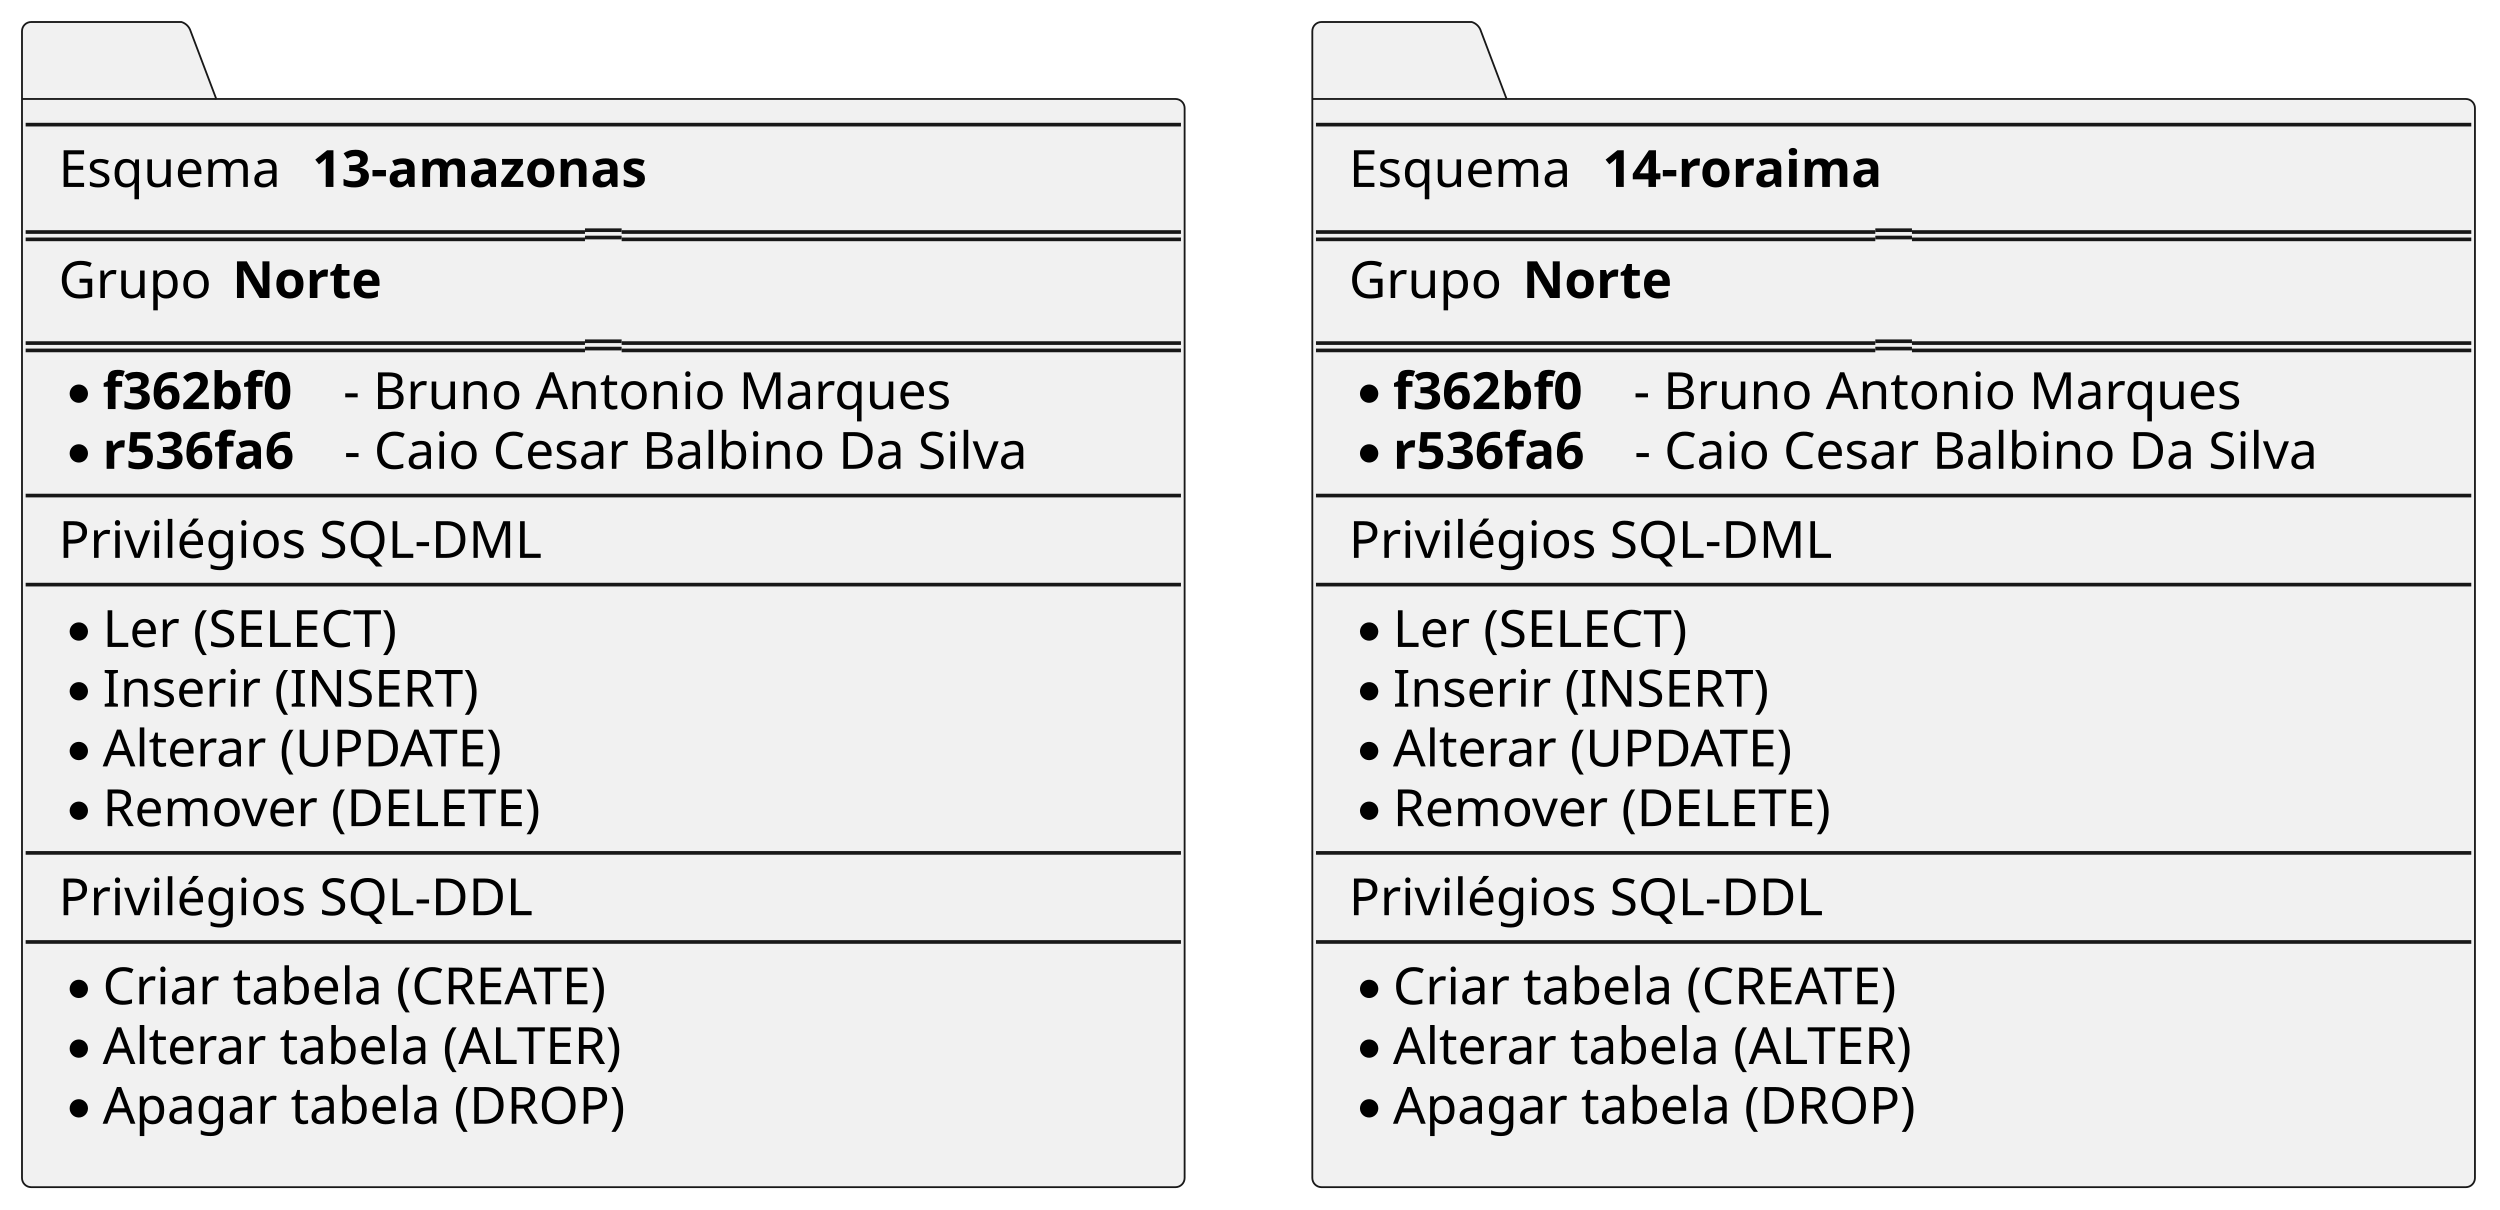
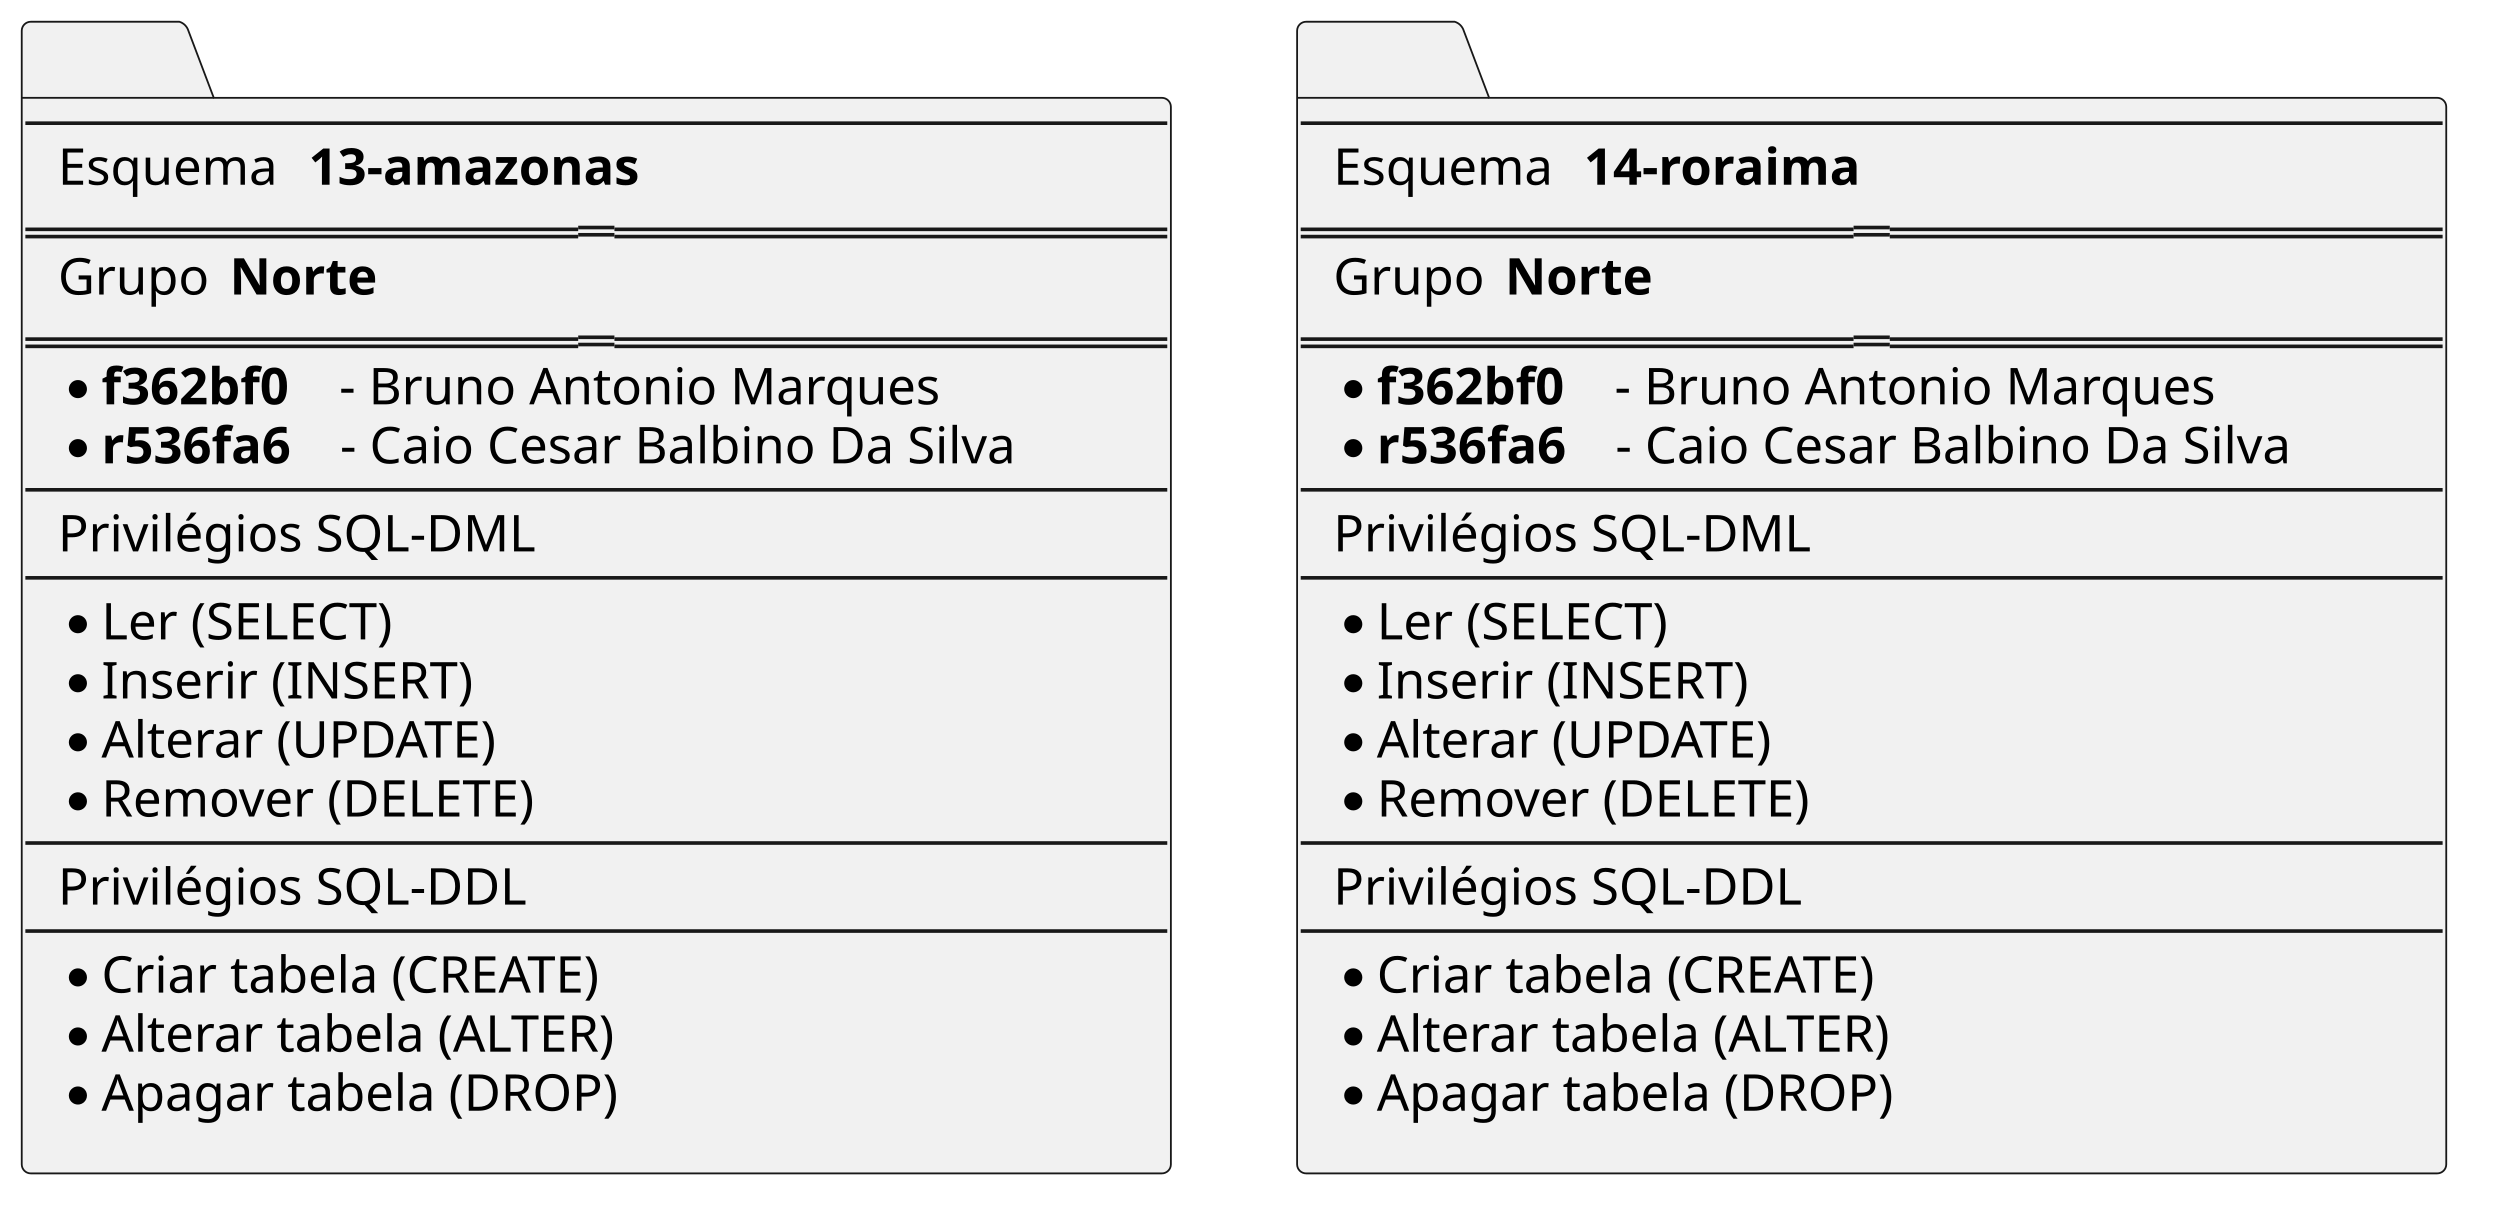
- <svg xmlns="http://www.w3.org/2000/svg" contentStyleType="text/css" data-diagram-type="CLASS" height="330px" preserveAspectRatio="none" style="width:682px;height:330px;background:#FFFFFF;" version="1.1" viewBox="0 0 682 330" width="682px" zoomAndPan="magnify">
+ <svg xmlns="http://www.w3.org/2000/svg" contentStyleType="text/css" data-diagram-type="CLASS" height="338px" preserveAspectRatio="none" style="width:690px;height:338px;background:#FFFFFF;" version="1.1" viewBox="0 0 690 338" width="690px" zoomAndPan="magnify">
  <defs />
  <g>
    <g class="entity" data-qualified-name="13amazonas" data-source-line="1" id="ent0002">
      <path d="M8.5,6 L49.5,6 A3.75,3.75 0 0 1 52,8.5 L59,27 L320.665,27 A2.5,2.5 0 0 1 323.165,29.5 L323.165,321.359 A2.5,2.5 0 0 1 320.665,323.859 L8.5,323.859 A2.5,2.5 0 0 1 6,321.359 L6,8.5 A2.5,2.5 0 0 1 8.5,6" fill="#F1F1F1" style="stroke:#181818;stroke-width:0.5;" />
      <line style="stroke:#181818;stroke-width:0.5;" x1="6" x2="59" y1="27" y2="27" />
      <line style="stroke:#181818;stroke-width:1;" x1="7" x2="322.165" y1="34" y2="34" />
      <text fill="#000000" font-family="sans-serif" font-size="14" lengthAdjust="spacing" textLength="64.73" x="16" y="50.995">Esquema</text>
      <text fill="#000000" font-family="sans-serif" font-size="14" font-weight="bold" lengthAdjust="spacing" textLength="104.289" x="85.18" y="50.995">13-amazonas</text>
      <text fill="#000000" font-family="sans-serif" font-size="14" lengthAdjust="spacing" textLength="42.93" x="16" y="81.292">Grupo</text>
      <text fill="#000000" font-family="sans-serif" font-size="14" font-weight="bold" lengthAdjust="spacing" textLength="44.427" x="63.38" y="81.292">Norte</text>
      <line style="stroke:#181818;stroke-width:1;" x1="7" x2="159.583" y1="63.297" y2="63.297" />
      <line style="stroke:#181818;stroke-width:1;" x1="7" x2="159.583" y1="65.297" y2="65.297" />
      <line style="stroke:#181818;stroke-width:1;" x1="159.583" x2="169.583" y1="62.797" y2="62.797" />
      <line style="stroke:#181818;stroke-width:1;" x1="159.583" x2="169.583" y1="64.797" y2="64.797" />
      <line style="stroke:#181818;stroke-width:1;" x1="169.583" x2="322.165" y1="63.297" y2="63.297" />
      <line style="stroke:#181818;stroke-width:1;" x1="169.583" x2="322.165" y1="65.297" y2="65.297" />
      <ellipse cx="21.5" cy="107.391" fill="#000000" rx="2.5" ry="2.5" />
      <text fill="#000000" font-family="sans-serif" font-size="14" font-weight="bold" lengthAdjust="spacing" textLength="61.168" x="28" y="111.589">f362bf0</text>
      <text fill="#000000" font-family="sans-serif" font-size="14" lengthAdjust="spacing" textLength="173.988" x="93.618" y="111.589">- Bruno Antonio Marques</text>
      <ellipse cx="21.5" cy="123.688" fill="#000000" rx="2.5" ry="2.5" />
      <text fill="#000000" font-family="sans-serif" font-size="14" font-weight="bold" lengthAdjust="spacing" textLength="61.407" x="28" y="127.886">r536fa6</text>
      <text fill="#000000" font-family="sans-serif" font-size="14" lengthAdjust="spacing" textLength="203.308" x="93.857" y="127.886">- Caio Cesar Balbino Da Silva</text>
      <line style="stroke:#181818;stroke-width:1;" x1="7" x2="159.583" y1="93.594" y2="93.594" />
      <line style="stroke:#181818;stroke-width:1;" x1="7" x2="159.583" y1="95.594" y2="95.594" />
      <line style="stroke:#181818;stroke-width:1;" x1="159.583" x2="169.583" y1="93.094" y2="93.094" />
      <line style="stroke:#181818;stroke-width:1;" x1="159.583" x2="169.583" y1="95.094" y2="95.094" />
      <line style="stroke:#181818;stroke-width:1;" x1="169.583" x2="322.165" y1="93.594" y2="93.594" />
      <line style="stroke:#181818;stroke-width:1;" x1="169.583" x2="322.165" y1="95.594" y2="95.594" />
      <line style="stroke:#181818;stroke-width:1;" x1="7" x2="322.165" y1="135.188" y2="135.188" />
      <text fill="#000000" font-family="sans-serif" font-size="14" lengthAdjust="spacing" textLength="139.269" x="16" y="152.183">Privilégios SQL-DML</text>
      <line style="stroke:#181818;stroke-width:1;" x1="7" x2="322.165" y1="159.484" y2="159.484" />
      <ellipse cx="21.5" cy="172.281" fill="#000000" rx="2.5" ry="2.5" />
      <text fill="#000000" font-family="sans-serif" font-size="14" lengthAdjust="spacing" textLength="90.248" x="28" y="176.48">Ler (SELECT)</text>
      <ellipse cx="21.5" cy="188.578" fill="#000000" rx="2.5" ry="2.5" />
      <text fill="#000000" font-family="sans-serif" font-size="14" lengthAdjust="spacing" textLength="110.298" x="28" y="192.776">Inserir (INSERT)</text>
      <ellipse cx="21.5" cy="204.875" fill="#000000" rx="2.5" ry="2.5" />
      <text fill="#000000" font-family="sans-serif" font-size="14" lengthAdjust="spacing" textLength="119.478" x="28" y="209.073">Alterar (UPDATE)</text>
      <ellipse cx="21.5" cy="221.172" fill="#000000" rx="2.5" ry="2.5" />
      <text fill="#000000" font-family="sans-serif" font-size="14" lengthAdjust="spacing" textLength="132.241" x="28" y="225.37">Remover (DELETE)</text>
      <line style="stroke:#181818;stroke-width:1;" x1="7" x2="322.165" y1="232.672" y2="232.672" />
      <text fill="#000000" font-family="sans-serif" font-size="14" lengthAdjust="spacing" textLength="137.97" x="16" y="249.667">Privilégios SQL-DDL</text>
      <line style="stroke:#181818;stroke-width:1;" x1="7" x2="322.165" y1="256.969" y2="256.969" />
      <ellipse cx="21.5" cy="269.766" fill="#000000" rx="2.5" ry="2.5" />
      <text fill="#000000" font-family="sans-serif" font-size="14" lengthAdjust="spacing" textLength="152.94" x="28" y="273.964">Criar tabela (CREATE)</text>
      <ellipse cx="21.5" cy="286.062" fill="#000000" rx="2.5" ry="2.5" />
      <text fill="#000000" font-family="sans-serif" font-size="14" lengthAdjust="spacing" textLength="156.023" x="28" y="290.261">Alterar tabela (ALTER)</text>
      <ellipse cx="21.5" cy="302.359" fill="#000000" rx="2.5" ry="2.5" />
      <text fill="#000000" font-family="sans-serif" font-size="14" lengthAdjust="spacing" textLength="154.096" x="28" y="306.558">Apagar tabela (DROP)</text>
    </g>
    <g class="entity" data-qualified-name="14roraima" data-source-line="27" id="ent0003">
      <path d="M360.5,6 L401.5,6 A3.75,3.75 0 0 1 404,8.5 L411,27 L672.665,27 A2.5,2.5 0 0 1 675.165,29.5 L675.165,321.359 A2.5,2.5 0 0 1 672.665,323.859 L360.5,323.859 A2.5,2.5 0 0 1 358,321.359 L358,8.5 A2.5,2.5 0 0 1 360.5,6" fill="#F1F1F1" style="stroke:#181818;stroke-width:0.5;" />
      <line style="stroke:#181818;stroke-width:0.5;" x1="358" x2="411" y1="27" y2="27" />
      <line style="stroke:#181818;stroke-width:1;" x1="359" x2="674.165" y1="34" y2="34" />
      <text fill="#000000" font-family="sans-serif" font-size="14" lengthAdjust="spacing" textLength="64.73" x="368" y="50.995">Esquema</text>
      <text fill="#000000" font-family="sans-serif" font-size="14" font-weight="bold" lengthAdjust="spacing" textLength="87.001" x="437.18" y="50.995">14-roraima</text>
      <text fill="#000000" font-family="sans-serif" font-size="14" lengthAdjust="spacing" textLength="42.93" x="368" y="81.292">Grupo</text>
      <text fill="#000000" font-family="sans-serif" font-size="14" font-weight="bold" lengthAdjust="spacing" textLength="44.427" x="415.38" y="81.292">Norte</text>
      <line style="stroke:#181818;stroke-width:1;" x1="359" x2="511.582" y1="63.297" y2="63.297" />
      <line style="stroke:#181818;stroke-width:1;" x1="359" x2="511.582" y1="65.297" y2="65.297" />
      <line style="stroke:#181818;stroke-width:1;" x1="511.582" x2="521.582" y1="62.797" y2="62.797" />
      <line style="stroke:#181818;stroke-width:1;" x1="511.582" x2="521.582" y1="64.797" y2="64.797" />
      <line style="stroke:#181818;stroke-width:1;" x1="521.582" x2="674.165" y1="63.297" y2="63.297" />
      <line style="stroke:#181818;stroke-width:1;" x1="521.582" x2="674.165" y1="65.297" y2="65.297" />
      <ellipse cx="373.5" cy="107.391" fill="#000000" rx="2.5" ry="2.5" />
      <text fill="#000000" font-family="sans-serif" font-size="14" font-weight="bold" lengthAdjust="spacing" textLength="61.168" x="380" y="111.589">f362bf0</text>
      <text fill="#000000" font-family="sans-serif" font-size="14" lengthAdjust="spacing" textLength="173.988" x="445.618" y="111.589">- Bruno Antonio Marques</text>
      <ellipse cx="373.5" cy="123.688" fill="#000000" rx="2.5" ry="2.5" />
      <text fill="#000000" font-family="sans-serif" font-size="14" font-weight="bold" lengthAdjust="spacing" textLength="61.407" x="380" y="127.886">r536fa6</text>
      <text fill="#000000" font-family="sans-serif" font-size="14" lengthAdjust="spacing" textLength="203.308" x="445.857" y="127.886">- Caio Cesar Balbino Da Silva</text>
      <line style="stroke:#181818;stroke-width:1;" x1="359" x2="511.582" y1="93.594" y2="93.594" />
      <line style="stroke:#181818;stroke-width:1;" x1="359" x2="511.582" y1="95.594" y2="95.594" />
      <line style="stroke:#181818;stroke-width:1;" x1="511.582" x2="521.582" y1="93.094" y2="93.094" />
      <line style="stroke:#181818;stroke-width:1;" x1="511.582" x2="521.582" y1="95.094" y2="95.094" />
      <line style="stroke:#181818;stroke-width:1;" x1="521.582" x2="674.165" y1="93.594" y2="93.594" />
      <line style="stroke:#181818;stroke-width:1;" x1="521.582" x2="674.165" y1="95.594" y2="95.594" />
      <line style="stroke:#181818;stroke-width:1;" x1="359" x2="674.165" y1="135.188" y2="135.188" />
      <text fill="#000000" font-family="sans-serif" font-size="14" lengthAdjust="spacing" textLength="139.269" x="368" y="152.183">Privilégios SQL-DML</text>
      <line style="stroke:#181818;stroke-width:1;" x1="359" x2="674.165" y1="159.484" y2="159.484" />
      <ellipse cx="373.5" cy="172.281" fill="#000000" rx="2.5" ry="2.5" />
      <text fill="#000000" font-family="sans-serif" font-size="14" lengthAdjust="spacing" textLength="90.248" x="380" y="176.48">Ler (SELECT)</text>
      <ellipse cx="373.5" cy="188.578" fill="#000000" rx="2.5" ry="2.5" />
      <text fill="#000000" font-family="sans-serif" font-size="14" lengthAdjust="spacing" textLength="110.298" x="380" y="192.776">Inserir (INSERT)</text>
      <ellipse cx="373.5" cy="204.875" fill="#000000" rx="2.5" ry="2.5" />
      <text fill="#000000" font-family="sans-serif" font-size="14" lengthAdjust="spacing" textLength="119.478" x="380" y="209.073">Alterar (UPDATE)</text>
      <ellipse cx="373.5" cy="221.172" fill="#000000" rx="2.5" ry="2.5" />
      <text fill="#000000" font-family="sans-serif" font-size="14" lengthAdjust="spacing" textLength="132.241" x="380" y="225.37">Remover (DELETE)</text>
      <line style="stroke:#181818;stroke-width:1;" x1="359" x2="674.165" y1="232.672" y2="232.672" />
      <text fill="#000000" font-family="sans-serif" font-size="14" lengthAdjust="spacing" textLength="137.97" x="368" y="249.667">Privilégios SQL-DDL</text>
      <line style="stroke:#181818;stroke-width:1;" x1="359" x2="674.165" y1="256.969" y2="256.969" />
      <ellipse cx="373.5" cy="269.766" fill="#000000" rx="2.5" ry="2.5" />
      <text fill="#000000" font-family="sans-serif" font-size="14" lengthAdjust="spacing" textLength="152.94" x="380" y="273.964">Criar tabela (CREATE)</text>
      <ellipse cx="373.5" cy="286.062" fill="#000000" rx="2.5" ry="2.5" />
      <text fill="#000000" font-family="sans-serif" font-size="14" lengthAdjust="spacing" textLength="156.023" x="380" y="290.261">Alterar tabela (ALTER)</text>
      <ellipse cx="373.5" cy="302.359" fill="#000000" rx="2.5" ry="2.5" />
      <text fill="#000000" font-family="sans-serif" font-size="14" lengthAdjust="spacing" textLength="154.096" x="380" y="306.558">Apagar tabela (DROP)</text>
    </g>
  </g>
</svg>
